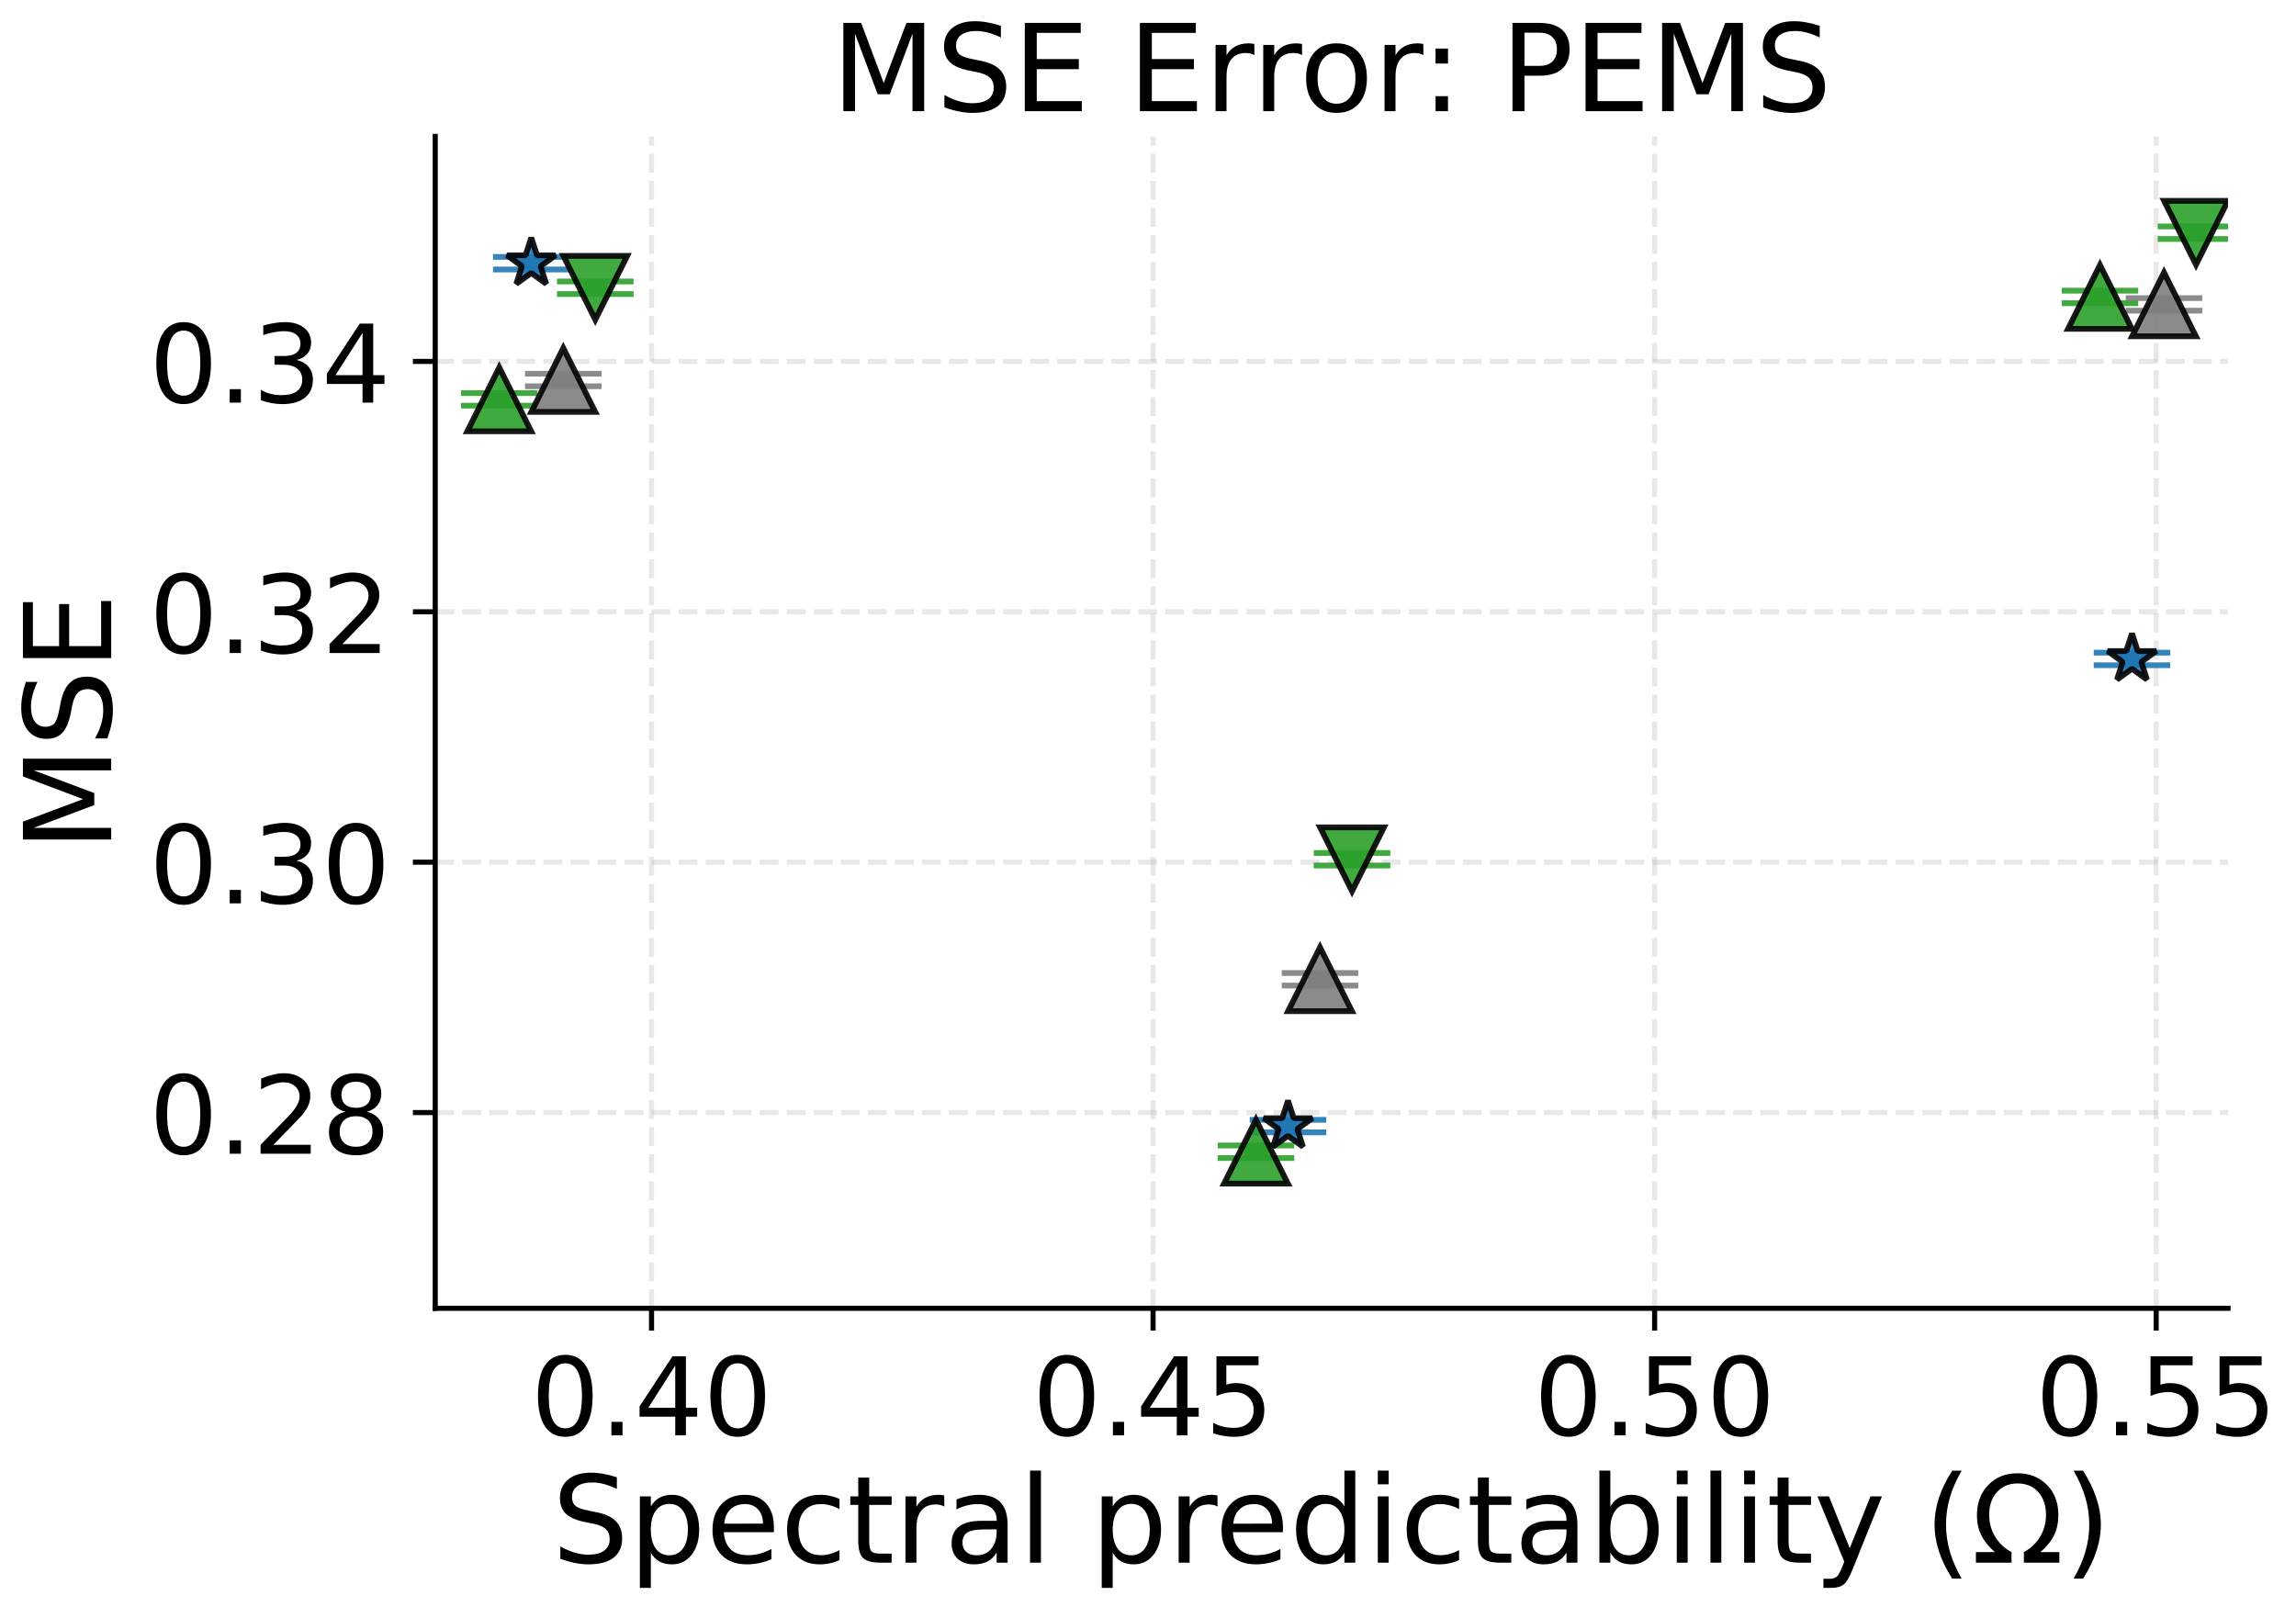
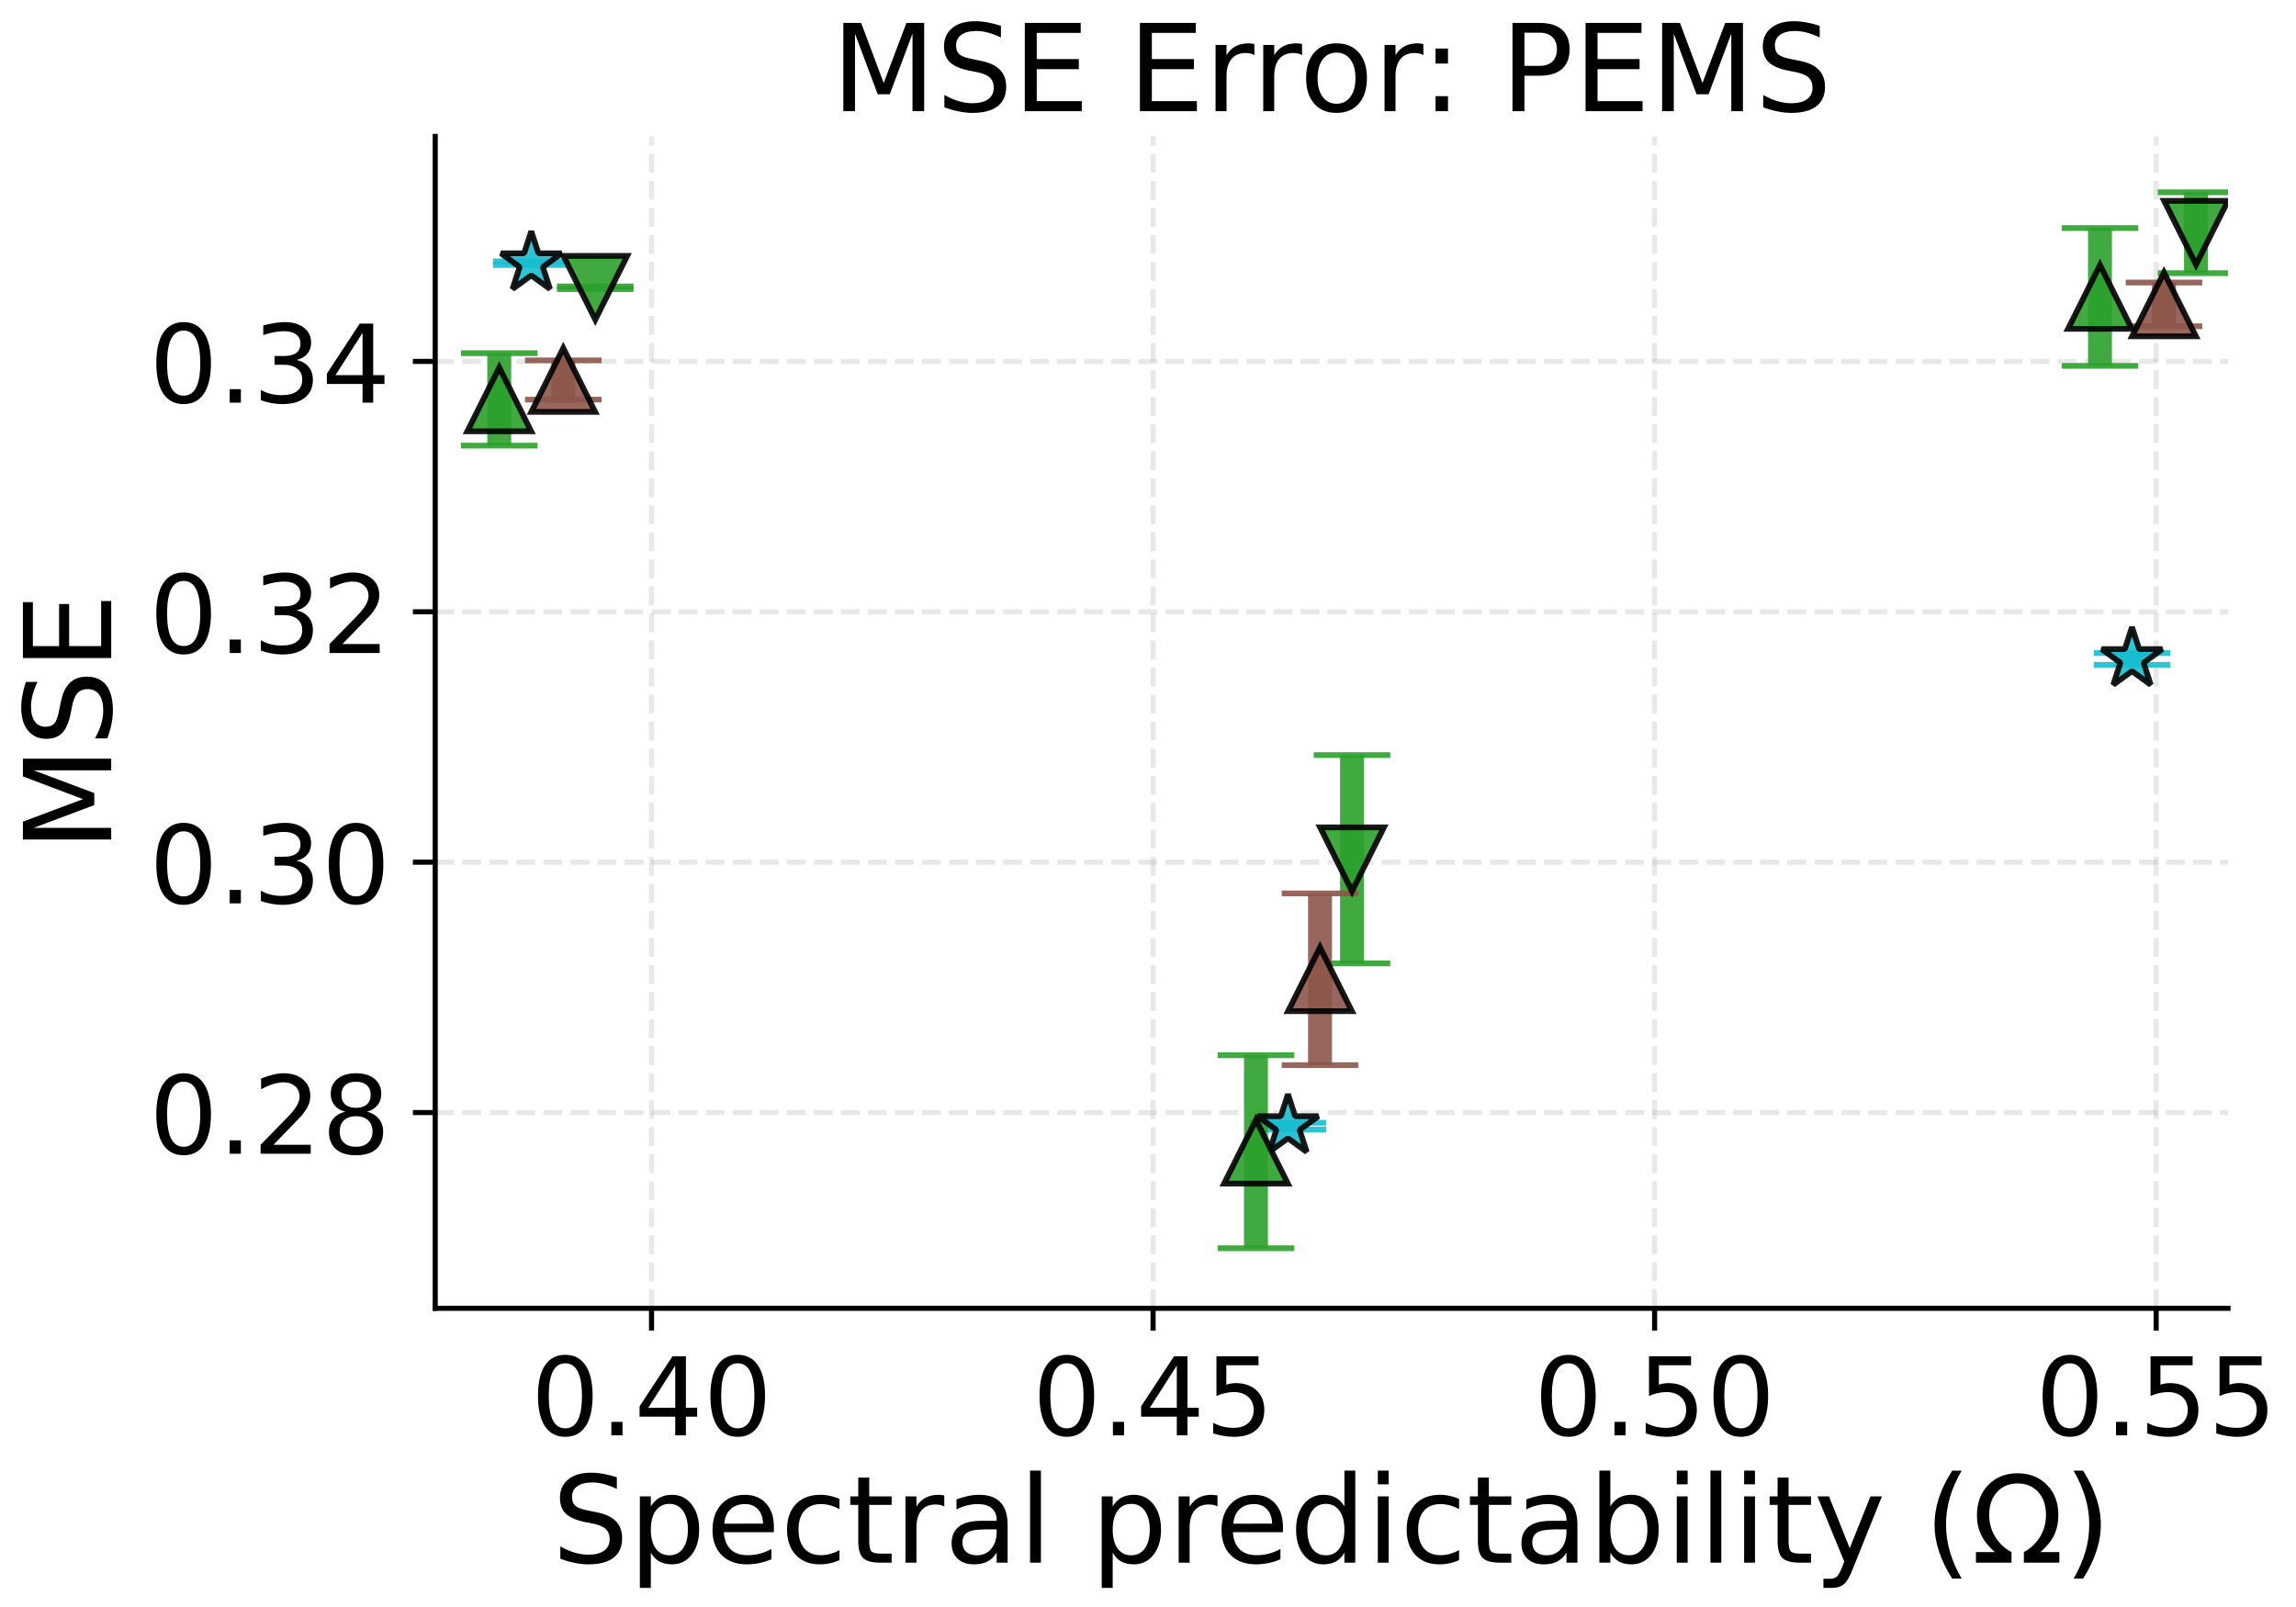
<svg xmlns="http://www.w3.org/2000/svg" xmlns:xlink="http://www.w3.org/1999/xlink" width="360pt" height="252pt" viewBox="0 0 360 252" version="1.1">
  <defs>
    <style type="text/css">*{stroke-linejoin: round; stroke-linecap: butt}</style>
  </defs>
  <g id="figure_1">
    <g id="patch_1">
      <path d="M 0 252  L 360 252  L 360 0  L 0 0  z " style="fill: #ffffff" />
    </g>
    <g id="axes_1">
      <g id="patch_2">
        <path d="M 68.24 205.159  L 349.343 205.159  L 349.343 21.389  L 68.24 21.389  z " style="fill: #ffffff" />
      </g>
      <g id="matplotlib.axis_1">
        <g id="xtick_1">
          <g id="line2d_1">
-             <path d="M 102.157 205.159  L 102.157 21.389  " clip-path="url(#p8d30be95a2)" style="fill: none; stroke-dasharray: 2.96,1.28; stroke-dashoffset: 0; stroke: #b0b0b0; stroke-opacity: 0.3; stroke-width: 0.8" />
+             <path d="M 102.157 205.159  L 102.157 21.389  " clip-path="url(#p7a61311620)" style="fill: none; stroke-dasharray: 2.96,1.28; stroke-dashoffset: 0; stroke: #b0b0b0; stroke-opacity: 0.3; stroke-width: 0.8" />
          </g>
          <g id="line2d_2">
            <defs>
-               <path id="m6ecb1fbd65" d="M 0 0  L 0 3.5  " style="stroke: #000000; stroke-width: 0.8" />
+               <path id="md43aea22a3" d="M 0 0  L 0 3.5  " style="stroke: #000000; stroke-width: 0.8" />
            </defs>
            <g>
-               <use xlink:href="#m6ecb1fbd65" x="102.157" y="205.159" style="stroke: #000000; stroke-width: 0.8" />
+               <use xlink:href="#md43aea22a3" x="102.157" y="205.159" style="stroke: #000000; stroke-width: 0.8" />
            </g>
          </g>
          <g id="text_1">
            <text style="font: 17px 'DejaVu Sans', 'Bitstream Vera Sans', 'Computer Modern Sans Serif', 'Lucida Grande', 'Verdana', 'Geneva', 'Lucid', 'Arial', 'Helvetica', 'Avant Garde', sans-serif; text-anchor: middle" x="102.157" y="225.076" transform="rotate(-0 102.1569 225.0759)">0.40</text>
          </g>
        </g>
        <g id="xtick_2">
          <g id="line2d_3">
-             <path d="M 180.796 205.159  L 180.796 21.389  " clip-path="url(#p8d30be95a2)" style="fill: none; stroke-dasharray: 2.96,1.28; stroke-dashoffset: 0; stroke: #b0b0b0; stroke-opacity: 0.3; stroke-width: 0.8" />
+             <path d="M 180.796 205.159  L 180.796 21.389  " clip-path="url(#p7a61311620)" style="fill: none; stroke-dasharray: 2.96,1.28; stroke-dashoffset: 0; stroke: #b0b0b0; stroke-opacity: 0.3; stroke-width: 0.8" />
          </g>
          <g id="line2d_4">
            <g>
-               <use xlink:href="#m6ecb1fbd65" x="180.796" y="205.159" style="stroke: #000000; stroke-width: 0.8" />
+               <use xlink:href="#md43aea22a3" x="180.796" y="205.159" style="stroke: #000000; stroke-width: 0.8" />
            </g>
          </g>
          <g id="text_2">
            <text style="font: 17px 'DejaVu Sans', 'Bitstream Vera Sans', 'Computer Modern Sans Serif', 'Lucida Grande', 'Verdana', 'Geneva', 'Lucid', 'Arial', 'Helvetica', 'Avant Garde', sans-serif; text-anchor: middle" x="180.796" y="225.076" transform="rotate(-0 180.796 225.0759)">0.45</text>
          </g>
        </g>
        <g id="xtick_3">
          <g id="line2d_5">
-             <path d="M 259.435 205.159  L 259.435 21.389  " clip-path="url(#p8d30be95a2)" style="fill: none; stroke-dasharray: 2.96,1.28; stroke-dashoffset: 0; stroke: #b0b0b0; stroke-opacity: 0.3; stroke-width: 0.8" />
+             <path d="M 259.435 205.159  L 259.435 21.389  " clip-path="url(#p7a61311620)" style="fill: none; stroke-dasharray: 2.96,1.28; stroke-dashoffset: 0; stroke: #b0b0b0; stroke-opacity: 0.3; stroke-width: 0.8" />
          </g>
          <g id="line2d_6">
            <g>
-               <use xlink:href="#m6ecb1fbd65" x="259.435" y="205.159" style="stroke: #000000; stroke-width: 0.8" />
+               <use xlink:href="#md43aea22a3" x="259.435" y="205.159" style="stroke: #000000; stroke-width: 0.8" />
            </g>
          </g>
          <g id="text_3">
            <text style="font: 17px 'DejaVu Sans', 'Bitstream Vera Sans', 'Computer Modern Sans Serif', 'Lucida Grande', 'Verdana', 'Geneva', 'Lucid', 'Arial', 'Helvetica', 'Avant Garde', sans-serif; text-anchor: middle" x="259.435" y="225.076" transform="rotate(-0 259.435 225.0759)">0.50</text>
          </g>
        </g>
        <g id="xtick_4">
          <g id="line2d_7">
-             <path d="M 338.074 205.159  L 338.074 21.389  " clip-path="url(#p8d30be95a2)" style="fill: none; stroke-dasharray: 2.96,1.28; stroke-dashoffset: 0; stroke: #b0b0b0; stroke-opacity: 0.3; stroke-width: 0.8" />
+             <path d="M 338.074 205.159  L 338.074 21.389  " clip-path="url(#p7a61311620)" style="fill: none; stroke-dasharray: 2.96,1.28; stroke-dashoffset: 0; stroke: #b0b0b0; stroke-opacity: 0.3; stroke-width: 0.8" />
          </g>
          <g id="line2d_8">
            <g>
-               <use xlink:href="#m6ecb1fbd65" x="338.074" y="205.159" style="stroke: #000000; stroke-width: 0.8" />
+               <use xlink:href="#md43aea22a3" x="338.074" y="205.159" style="stroke: #000000; stroke-width: 0.8" />
            </g>
          </g>
          <g id="text_4">
            <text style="font: 17px 'DejaVu Sans', 'Bitstream Vera Sans', 'Computer Modern Sans Serif', 'Lucida Grande', 'Verdana', 'Geneva', 'Lucid', 'Arial', 'Helvetica', 'Avant Garde', sans-serif; text-anchor: middle" x="338.074" y="225.076" transform="rotate(-0 338.074 225.0759)">0.55</text>
          </g>
        </g>
        <g id="text_5">
          <text style="font: 19px 'DejaVu Sans', 'Bitstream Vera Sans', 'Computer Modern Sans Serif', 'Lucida Grande', 'Verdana', 'Geneva', 'Lucid', 'Arial', 'Helvetica', 'Avant Garde', sans-serif; text-anchor: middle" x="208.791" y="245.048" transform="rotate(-0 208.7914 245.0484)">Spectral predictability (Ω)</text>
        </g>
      </g>
      <g id="matplotlib.axis_2">
        <g id="ytick_1">
          <g id="line2d_9">
-             <path d="M 68.24 174.465  L 349.343 174.465  " clip-path="url(#p8d30be95a2)" style="fill: none; stroke-dasharray: 2.96,1.28; stroke-dashoffset: 0; stroke: #b0b0b0; stroke-opacity: 0.3; stroke-width: 0.8" />
+             <path d="M 68.24 174.465  L 349.343 174.465  " clip-path="url(#p7a61311620)" style="fill: none; stroke-dasharray: 2.96,1.28; stroke-dashoffset: 0; stroke: #b0b0b0; stroke-opacity: 0.3; stroke-width: 0.8" />
          </g>
          <g id="line2d_10">
            <defs>
-               <path id="m489c864262" d="M 0 0  L -3.5 0  " style="stroke: #000000; stroke-width: 0.8" />
+               <path id="m0c9ac6c3c3" d="M 0 0  L -3.5 0  " style="stroke: #000000; stroke-width: 0.8" />
            </defs>
            <g>
-               <use xlink:href="#m489c864262" x="68.24" y="174.465" style="stroke: #000000; stroke-width: 0.8" />
+               <use xlink:href="#m0c9ac6c3c3" x="68.24" y="174.465" style="stroke: #000000; stroke-width: 0.8" />
            </g>
          </g>
          <g id="text_6">
            <text style="font: 17px 'DejaVu Sans', 'Bitstream Vera Sans', 'Computer Modern Sans Serif', 'Lucida Grande', 'Verdana', 'Geneva', 'Lucid', 'Arial', 'Helvetica', 'Avant Garde', sans-serif; text-anchor: end" x="61.24" y="180.924" transform="rotate(-0 61.24024 180.9237)">0.28</text>
          </g>
        </g>
        <g id="ytick_2">
          <g id="line2d_11">
-             <path d="M 68.24 135.202  L 349.343 135.202  " clip-path="url(#p8d30be95a2)" style="fill: none; stroke-dasharray: 2.96,1.28; stroke-dashoffset: 0; stroke: #b0b0b0; stroke-opacity: 0.3; stroke-width: 0.8" />
+             <path d="M 68.24 135.202  L 349.343 135.202  " clip-path="url(#p7a61311620)" style="fill: none; stroke-dasharray: 2.96,1.28; stroke-dashoffset: 0; stroke: #b0b0b0; stroke-opacity: 0.3; stroke-width: 0.8" />
          </g>
          <g id="line2d_12">
            <g>
-               <use xlink:href="#m489c864262" x="68.24" y="135.202" style="stroke: #000000; stroke-width: 0.8" />
+               <use xlink:href="#m0c9ac6c3c3" x="68.24" y="135.202" style="stroke: #000000; stroke-width: 0.8" />
            </g>
          </g>
          <g id="text_7">
            <text style="font: 17px 'DejaVu Sans', 'Bitstream Vera Sans', 'Computer Modern Sans Serif', 'Lucida Grande', 'Verdana', 'Geneva', 'Lucid', 'Arial', 'Helvetica', 'Avant Garde', sans-serif; text-anchor: end" x="61.24" y="141.661" transform="rotate(-0 61.24024 141.6607)">0.30</text>
          </g>
        </g>
        <g id="ytick_3">
          <g id="line2d_13">
-             <path d="M 68.24 95.939  L 349.343 95.939  " clip-path="url(#p8d30be95a2)" style="fill: none; stroke-dasharray: 2.96,1.28; stroke-dashoffset: 0; stroke: #b0b0b0; stroke-opacity: 0.3; stroke-width: 0.8" />
+             <path d="M 68.24 95.939  L 349.343 95.939  " clip-path="url(#p7a61311620)" style="fill: none; stroke-dasharray: 2.96,1.28; stroke-dashoffset: 0; stroke: #b0b0b0; stroke-opacity: 0.3; stroke-width: 0.8" />
          </g>
          <g id="line2d_14">
            <g>
-               <use xlink:href="#m489c864262" x="68.24" y="95.939" style="stroke: #000000; stroke-width: 0.8" />
+               <use xlink:href="#m0c9ac6c3c3" x="68.24" y="95.939" style="stroke: #000000; stroke-width: 0.8" />
            </g>
          </g>
          <g id="text_8">
            <text style="font: 17px 'DejaVu Sans', 'Bitstream Vera Sans', 'Computer Modern Sans Serif', 'Lucida Grande', 'Verdana', 'Geneva', 'Lucid', 'Arial', 'Helvetica', 'Avant Garde', sans-serif; text-anchor: end" x="61.24" y="102.398" transform="rotate(-0 61.24024 102.3976)">0.32</text>
          </g>
        </g>
        <g id="ytick_4">
          <g id="line2d_15">
-             <path d="M 68.24 56.676  L 349.343 56.676  " clip-path="url(#p8d30be95a2)" style="fill: none; stroke-dasharray: 2.96,1.28; stroke-dashoffset: 0; stroke: #b0b0b0; stroke-opacity: 0.3; stroke-width: 0.8" />
+             <path d="M 68.24 56.676  L 349.343 56.676  " clip-path="url(#p7a61311620)" style="fill: none; stroke-dasharray: 2.96,1.28; stroke-dashoffset: 0; stroke: #b0b0b0; stroke-opacity: 0.3; stroke-width: 0.8" />
          </g>
          <g id="line2d_16">
            <g>
-               <use xlink:href="#m489c864262" x="68.24" y="56.676" style="stroke: #000000; stroke-width: 0.8" />
+               <use xlink:href="#m0c9ac6c3c3" x="68.24" y="56.676" style="stroke: #000000; stroke-width: 0.8" />
            </g>
          </g>
          <g id="text_9">
            <text style="font: 17px 'DejaVu Sans', 'Bitstream Vera Sans', 'Computer Modern Sans Serif', 'Lucida Grande', 'Verdana', 'Geneva', 'Lucid', 'Arial', 'Helvetica', 'Avant Garde', sans-serif; text-anchor: end" x="61.24" y="63.135" transform="rotate(-0 61.24024 63.13461)">0.34</text>
          </g>
        </g>
        <g id="text_10">
          <text style="font: 19px 'DejaVu Sans', 'Bitstream Vera Sans', 'Computer Modern Sans Serif', 'Lucida Grande', 'Verdana', 'Geneva', 'Lucid', 'Arial', 'Helvetica', 'Avant Garde', sans-serif; text-anchor: middle" x="17.437" y="113.274" transform="rotate(-90 17.43727 113.2736)">MSE</text>
        </g>
      </g>
      <g id="patch_3">
        <path d="M 68.24 205.159  L 68.24 21.389  " style="fill: none; stroke: #000000; stroke-width: 0.8; stroke-linejoin: miter; stroke-linecap: square" />
      </g>
      <g id="patch_4">
        <path d="M 68.24 205.159  L 349.343 205.159  " style="fill: none; stroke: #000000; stroke-width: 0.8; stroke-linejoin: miter; stroke-linecap: square" />
      </g>
      <g id="LineCollection_1">
-         <path d="M 83.299 42.256  L 83.299 40.287  " clip-path="url(#p8d30be95a2)" style="fill: none; stroke: #1f77b4; stroke-opacity: 0.9; stroke-width: 3.75" />
+         <path d="M 83.299 41.554  L 83.299 40.99  " clip-path="url(#p7a61311620)" style="fill: none; stroke: #17becf; stroke-opacity: 0.9; stroke-width: 3.75" />
      </g>
      <g id="line2d_17">
        <defs>
-           <path id="mcc20e32740" d="M 6 0  L -6 -0  " style="stroke: #1f77b4; stroke-opacity: 0.9; stroke-width: 0.9" />
-         </defs>
-         <g clip-path="url(#p8d30be95a2)">
-           <use xlink:href="#mcc20e32740" x="83.299" y="42.256" style="fill: #1f77b4; fill-opacity: 0.9; stroke: #1f77b4; stroke-opacity: 0.9; stroke-width: 0.9" />
+           <path id="m297e893a9e" d="M 6 0  L -6 -0  " style="stroke: #17becf; stroke-opacity: 0.9; stroke-width: 0.9" />
+         </defs>
+         <g clip-path="url(#p7a61311620)">
+           <use xlink:href="#m297e893a9e" x="83.299" y="41.554" style="fill: #17becf; fill-opacity: 0.9; stroke: #17becf; stroke-opacity: 0.9; stroke-width: 0.9" />
        </g>
      </g>
      <g id="line2d_18">
-         <g clip-path="url(#p8d30be95a2)">
-           <use xlink:href="#mcc20e32740" x="83.299" y="40.287" style="fill: #1f77b4; fill-opacity: 0.9; stroke: #1f77b4; stroke-opacity: 0.9; stroke-width: 0.9" />
+         <g clip-path="url(#p7a61311620)">
+           <use xlink:href="#m297e893a9e" x="83.299" y="40.99" style="fill: #17becf; fill-opacity: 0.9; stroke: #17becf; stroke-opacity: 0.9; stroke-width: 0.9" />
        </g>
      </g>
      <g id="LineCollection_2">
-         <path d="M 201.95 177.57  L 201.95 175.601  " clip-path="url(#p8d30be95a2)" style="fill: none; stroke: #1f77b4; stroke-opacity: 0.9; stroke-width: 3.75" />
+         <path d="M 201.95 177.109  L 201.95 176.061  " clip-path="url(#p7a61311620)" style="fill: none; stroke: #17becf; stroke-opacity: 0.9; stroke-width: 3.75" />
      </g>
      <g id="line2d_19">
-         <g clip-path="url(#p8d30be95a2)">
-           <use xlink:href="#mcc20e32740" x="201.95" y="177.57" style="fill: #1f77b4; fill-opacity: 0.9; stroke: #1f77b4; stroke-opacity: 0.9; stroke-width: 0.9" />
+         <g clip-path="url(#p7a61311620)">
+           <use xlink:href="#m297e893a9e" x="201.95" y="177.109" style="fill: #17becf; fill-opacity: 0.9; stroke: #17becf; stroke-opacity: 0.9; stroke-width: 0.9" />
        </g>
      </g>
      <g id="line2d_20">
-         <g clip-path="url(#p8d30be95a2)">
-           <use xlink:href="#mcc20e32740" x="201.95" y="175.601" style="fill: #1f77b4; fill-opacity: 0.9; stroke: #1f77b4; stroke-opacity: 0.9; stroke-width: 0.9" />
+         <g clip-path="url(#p7a61311620)">
+           <use xlink:href="#m297e893a9e" x="201.95" y="176.061" style="fill: #17becf; fill-opacity: 0.9; stroke: #17becf; stroke-opacity: 0.9; stroke-width: 0.9" />
        </g>
      </g>
      <g id="LineCollection_3">
-         <path d="M 334.284 104.318  L 334.284 102.349  " clip-path="url(#p8d30be95a2)" style="fill: none; stroke: #1f77b4; stroke-opacity: 0.9; stroke-width: 3.75" />
+         <path d="M 334.284 104.252  L 334.284 102.415  " clip-path="url(#p7a61311620)" style="fill: none; stroke: #17becf; stroke-opacity: 0.9; stroke-width: 3.75" />
      </g>
      <g id="line2d_21">
-         <g clip-path="url(#p8d30be95a2)">
-           <use xlink:href="#mcc20e32740" x="334.284" y="104.318" style="fill: #1f77b4; fill-opacity: 0.9; stroke: #1f77b4; stroke-opacity: 0.9; stroke-width: 0.9" />
+         <g clip-path="url(#p7a61311620)">
+           <use xlink:href="#m297e893a9e" x="334.284" y="104.252" style="fill: #17becf; fill-opacity: 0.9; stroke: #17becf; stroke-opacity: 0.9; stroke-width: 0.9" />
        </g>
      </g>
      <g id="line2d_22">
-         <g clip-path="url(#p8d30be95a2)">
-           <use xlink:href="#mcc20e32740" x="334.284" y="102.349" style="fill: #1f77b4; fill-opacity: 0.9; stroke: #1f77b4; stroke-opacity: 0.9; stroke-width: 0.9" />
+         <g clip-path="url(#p7a61311620)">
+           <use xlink:href="#m297e893a9e" x="334.284" y="102.415" style="fill: #17becf; fill-opacity: 0.9; stroke: #17becf; stroke-opacity: 0.9; stroke-width: 0.9" />
        </g>
      </g>
      <g id="LineCollection_4">
-         <path d="M 93.339 46.111  L 93.339 44.142  " clip-path="url(#p8d30be95a2)" style="fill: none; stroke: #2ca02c; stroke-opacity: 0.9; stroke-width: 3.75" />
+         <path d="M 93.339 45.337  L 93.339 44.915  " clip-path="url(#p7a61311620)" style="fill: none; stroke: #2ca02c; stroke-opacity: 0.9; stroke-width: 3.75" />
      </g>
      <g id="line2d_23">
        <defs>
-           <path id="ma8e13c6413" d="M 6 0  L -6 -0  " style="stroke: #2ca02c; stroke-opacity: 0.9; stroke-width: 0.9" />
-         </defs>
-         <g clip-path="url(#p8d30be95a2)">
-           <use xlink:href="#ma8e13c6413" x="93.339" y="46.111" style="fill: #2ca02c; fill-opacity: 0.9; stroke: #2ca02c; stroke-opacity: 0.9; stroke-width: 0.9" />
+           <path id="m28c18f38c0" d="M 6 0  L -6 -0  " style="stroke: #2ca02c; stroke-opacity: 0.9; stroke-width: 0.9" />
+         </defs>
+         <g clip-path="url(#p7a61311620)">
+           <use xlink:href="#m28c18f38c0" x="93.339" y="45.337" style="fill: #2ca02c; fill-opacity: 0.9; stroke: #2ca02c; stroke-opacity: 0.9; stroke-width: 0.9" />
        </g>
      </g>
      <g id="line2d_24">
-         <g clip-path="url(#p8d30be95a2)">
-           <use xlink:href="#ma8e13c6413" x="93.339" y="44.142" style="fill: #2ca02c; fill-opacity: 0.9; stroke: #2ca02c; stroke-opacity: 0.9; stroke-width: 0.9" />
+         <g clip-path="url(#p7a61311620)">
+           <use xlink:href="#m28c18f38c0" x="93.339" y="44.915" style="fill: #2ca02c; fill-opacity: 0.9; stroke: #2ca02c; stroke-opacity: 0.9; stroke-width: 0.9" />
        </g>
      </g>
      <g id="LineCollection_5">
-         <path d="M 211.989 135.728  L 211.989 133.759  " clip-path="url(#p8d30be95a2)" style="fill: none; stroke: #2ca02c; stroke-opacity: 0.9; stroke-width: 3.75" />
+         <path d="M 211.989 151.078  L 211.989 118.41  " clip-path="url(#p7a61311620)" style="fill: none; stroke: #2ca02c; stroke-opacity: 0.9; stroke-width: 3.75" />
      </g>
      <g id="line2d_25">
-         <g clip-path="url(#p8d30be95a2)">
-           <use xlink:href="#ma8e13c6413" x="211.989" y="135.728" style="fill: #2ca02c; fill-opacity: 0.9; stroke: #2ca02c; stroke-opacity: 0.9; stroke-width: 0.9" />
+         <g clip-path="url(#p7a61311620)">
+           <use xlink:href="#m28c18f38c0" x="211.989" y="151.078" style="fill: #2ca02c; fill-opacity: 0.9; stroke: #2ca02c; stroke-opacity: 0.9; stroke-width: 0.9" />
        </g>
      </g>
      <g id="line2d_26">
-         <g clip-path="url(#p8d30be95a2)">
-           <use xlink:href="#ma8e13c6413" x="211.989" y="133.759" style="fill: #2ca02c; fill-opacity: 0.9; stroke: #2ca02c; stroke-opacity: 0.9; stroke-width: 0.9" />
+         <g clip-path="url(#p7a61311620)">
+           <use xlink:href="#m28c18f38c0" x="211.989" y="118.41" style="fill: #2ca02c; fill-opacity: 0.9; stroke: #2ca02c; stroke-opacity: 0.9; stroke-width: 0.9" />
        </g>
      </g>
      <g id="LineCollection_6">
-         <path d="M 344.323 37.479  L 344.323 35.51  " clip-path="url(#p8d30be95a2)" style="fill: none; stroke: #2ca02c; stroke-opacity: 0.9; stroke-width: 3.75" />
+         <path d="M 344.323 42.834  L 344.323 30.156  " clip-path="url(#p7a61311620)" style="fill: none; stroke: #2ca02c; stroke-opacity: 0.9; stroke-width: 3.75" />
      </g>
      <g id="line2d_27">
-         <g clip-path="url(#p8d30be95a2)">
-           <use xlink:href="#ma8e13c6413" x="344.323" y="37.479" style="fill: #2ca02c; fill-opacity: 0.9; stroke: #2ca02c; stroke-opacity: 0.9; stroke-width: 0.9" />
+         <g clip-path="url(#p7a61311620)">
+           <use xlink:href="#m28c18f38c0" x="344.323" y="42.834" style="fill: #2ca02c; fill-opacity: 0.9; stroke: #2ca02c; stroke-opacity: 0.9; stroke-width: 0.9" />
        </g>
      </g>
      <g id="line2d_28">
-         <g clip-path="url(#p8d30be95a2)">
-           <use xlink:href="#ma8e13c6413" x="344.323" y="35.51" style="fill: #2ca02c; fill-opacity: 0.9; stroke: #2ca02c; stroke-opacity: 0.9; stroke-width: 0.9" />
+         <g clip-path="url(#p7a61311620)">
+           <use xlink:href="#m28c18f38c0" x="344.323" y="30.156" style="fill: #2ca02c; fill-opacity: 0.9; stroke: #2ca02c; stroke-opacity: 0.9; stroke-width: 0.9" />
        </g>
      </g>
      <g id="LineCollection_7">
-         <path d="M 78.28 63.615  L 78.28 61.646  " clip-path="url(#p8d30be95a2)" style="fill: none; stroke: #2ca02c; stroke-opacity: 0.9; stroke-width: 3.75" />
+         <path d="M 78.28 69.883  L 78.28 55.379  " clip-path="url(#p7a61311620)" style="fill: none; stroke: #2ca02c; stroke-opacity: 0.9; stroke-width: 3.75" />
      </g>
      <g id="line2d_29">
-         <g clip-path="url(#p8d30be95a2)">
-           <use xlink:href="#ma8e13c6413" x="78.28" y="63.615" style="fill: #2ca02c; fill-opacity: 0.9; stroke: #2ca02c; stroke-opacity: 0.9; stroke-width: 0.9" />
+         <g clip-path="url(#p7a61311620)">
+           <use xlink:href="#m28c18f38c0" x="78.28" y="69.883" style="fill: #2ca02c; fill-opacity: 0.9; stroke: #2ca02c; stroke-opacity: 0.9; stroke-width: 0.9" />
        </g>
      </g>
      <g id="line2d_30">
-         <g clip-path="url(#p8d30be95a2)">
-           <use xlink:href="#ma8e13c6413" x="78.28" y="61.646" style="fill: #2ca02c; fill-opacity: 0.9; stroke: #2ca02c; stroke-opacity: 0.9; stroke-width: 0.9" />
+         <g clip-path="url(#p7a61311620)">
+           <use xlink:href="#m28c18f38c0" x="78.28" y="55.379" style="fill: #2ca02c; fill-opacity: 0.9; stroke: #2ca02c; stroke-opacity: 0.9; stroke-width: 0.9" />
        </g>
      </g>
      <g id="LineCollection_8">
-         <path d="M 196.93 181.594  L 196.93 179.625  " clip-path="url(#p8d30be95a2)" style="fill: none; stroke: #2ca02c; stroke-opacity: 0.9; stroke-width: 3.75" />
+         <path d="M 196.93 195.745  L 196.93 165.474  " clip-path="url(#p7a61311620)" style="fill: none; stroke: #2ca02c; stroke-opacity: 0.9; stroke-width: 3.75" />
      </g>
      <g id="line2d_31">
-         <g clip-path="url(#p8d30be95a2)">
-           <use xlink:href="#ma8e13c6413" x="196.93" y="181.594" style="fill: #2ca02c; fill-opacity: 0.9; stroke: #2ca02c; stroke-opacity: 0.9; stroke-width: 0.9" />
+         <g clip-path="url(#p7a61311620)">
+           <use xlink:href="#m28c18f38c0" x="196.93" y="195.745" style="fill: #2ca02c; fill-opacity: 0.9; stroke: #2ca02c; stroke-opacity: 0.9; stroke-width: 0.9" />
        </g>
      </g>
      <g id="line2d_32">
-         <g clip-path="url(#p8d30be95a2)">
-           <use xlink:href="#ma8e13c6413" x="196.93" y="179.625" style="fill: #2ca02c; fill-opacity: 0.9; stroke: #2ca02c; stroke-opacity: 0.9; stroke-width: 0.9" />
+         <g clip-path="url(#p7a61311620)">
+           <use xlink:href="#m28c18f38c0" x="196.93" y="165.474" style="fill: #2ca02c; fill-opacity: 0.9; stroke: #2ca02c; stroke-opacity: 0.9; stroke-width: 0.9" />
        </g>
      </g>
      <g id="LineCollection_9">
-         <path d="M 329.264 47.55  L 329.264 45.581  " clip-path="url(#p8d30be95a2)" style="fill: none; stroke: #2ca02c; stroke-opacity: 0.9; stroke-width: 3.75" />
+         <path d="M 329.264 57.374  L 329.264 35.757  " clip-path="url(#p7a61311620)" style="fill: none; stroke: #2ca02c; stroke-opacity: 0.9; stroke-width: 3.75" />
      </g>
      <g id="line2d_33">
-         <g clip-path="url(#p8d30be95a2)">
-           <use xlink:href="#ma8e13c6413" x="329.264" y="47.55" style="fill: #2ca02c; fill-opacity: 0.9; stroke: #2ca02c; stroke-opacity: 0.9; stroke-width: 0.9" />
+         <g clip-path="url(#p7a61311620)">
+           <use xlink:href="#m28c18f38c0" x="329.264" y="57.374" style="fill: #2ca02c; fill-opacity: 0.9; stroke: #2ca02c; stroke-opacity: 0.9; stroke-width: 0.9" />
        </g>
      </g>
      <g id="line2d_34">
-         <g clip-path="url(#p8d30be95a2)">
-           <use xlink:href="#ma8e13c6413" x="329.264" y="45.581" style="fill: #2ca02c; fill-opacity: 0.9; stroke: #2ca02c; stroke-opacity: 0.9; stroke-width: 0.9" />
+         <g clip-path="url(#p7a61311620)">
+           <use xlink:href="#m28c18f38c0" x="329.264" y="35.757" style="fill: #2ca02c; fill-opacity: 0.9; stroke: #2ca02c; stroke-opacity: 0.9; stroke-width: 0.9" />
        </g>
      </g>
      <g id="LineCollection_10">
-         <path d="M 88.319 60.572  L 88.319 58.603  " clip-path="url(#p8d30be95a2)" style="fill: none; stroke: #7f7f7f; stroke-opacity: 0.9; stroke-width: 3.75" />
+         <path d="M 88.319 62.665  L 88.319 56.511  " clip-path="url(#p7a61311620)" style="fill: none; stroke: #8c564b; stroke-opacity: 0.9; stroke-width: 3.75" />
      </g>
      <g id="line2d_35">
        <defs>
-           <path id="m372de48d06" d="M 6 0  L -6 -0  " style="stroke: #7f7f7f; stroke-opacity: 0.9; stroke-width: 0.9" />
-         </defs>
-         <g clip-path="url(#p8d30be95a2)">
-           <use xlink:href="#m372de48d06" x="88.319" y="60.572" style="fill: #7f7f7f; fill-opacity: 0.9; stroke: #7f7f7f; stroke-opacity: 0.9; stroke-width: 0.9" />
+           <path id="m4825751577" d="M 6 0  L -6 -0  " style="stroke: #8c564b; stroke-opacity: 0.9; stroke-width: 0.9" />
+         </defs>
+         <g clip-path="url(#p7a61311620)">
+           <use xlink:href="#m4825751577" x="88.319" y="62.665" style="fill: #8c564b; fill-opacity: 0.9; stroke: #8c564b; stroke-opacity: 0.9; stroke-width: 0.9" />
        </g>
      </g>
      <g id="line2d_36">
-         <g clip-path="url(#p8d30be95a2)">
-           <use xlink:href="#m372de48d06" x="88.319" y="58.603" style="fill: #7f7f7f; fill-opacity: 0.9; stroke: #7f7f7f; stroke-opacity: 0.9; stroke-width: 0.9" />
+         <g clip-path="url(#p7a61311620)">
+           <use xlink:href="#m4825751577" x="88.319" y="56.511" style="fill: #8c564b; fill-opacity: 0.9; stroke: #8c564b; stroke-opacity: 0.9; stroke-width: 0.9" />
        </g>
      </g>
      <g id="LineCollection_11">
-         <path d="M 206.97 154.551  L 206.97 152.582  " clip-path="url(#p8d30be95a2)" style="fill: none; stroke: #7f7f7f; stroke-opacity: 0.9; stroke-width: 3.75" />
+         <path d="M 206.97 167.026  L 206.97 140.106  " clip-path="url(#p7a61311620)" style="fill: none; stroke: #8c564b; stroke-opacity: 0.9; stroke-width: 3.75" />
      </g>
      <g id="line2d_37">
-         <g clip-path="url(#p8d30be95a2)">
-           <use xlink:href="#m372de48d06" x="206.97" y="154.551" style="fill: #7f7f7f; fill-opacity: 0.9; stroke: #7f7f7f; stroke-opacity: 0.9; stroke-width: 0.9" />
+         <g clip-path="url(#p7a61311620)">
+           <use xlink:href="#m4825751577" x="206.97" y="167.026" style="fill: #8c564b; fill-opacity: 0.9; stroke: #8c564b; stroke-opacity: 0.9; stroke-width: 0.9" />
        </g>
      </g>
      <g id="line2d_38">
-         <g clip-path="url(#p8d30be95a2)">
-           <use xlink:href="#m372de48d06" x="206.97" y="152.582" style="fill: #7f7f7f; fill-opacity: 0.9; stroke: #7f7f7f; stroke-opacity: 0.9; stroke-width: 0.9" />
+         <g clip-path="url(#p7a61311620)">
+           <use xlink:href="#m4825751577" x="206.97" y="140.106" style="fill: #8c564b; fill-opacity: 0.9; stroke: #8c564b; stroke-opacity: 0.9; stroke-width: 0.9" />
        </g>
      </g>
      <g id="LineCollection_12">
-         <path d="M 339.303 48.715  L 339.303 46.746  " clip-path="url(#p8d30be95a2)" style="fill: none; stroke: #7f7f7f; stroke-opacity: 0.9; stroke-width: 3.75" />
+         <path d="M 339.303 51.16  L 339.303 44.301  " clip-path="url(#p7a61311620)" style="fill: none; stroke: #8c564b; stroke-opacity: 0.9; stroke-width: 3.75" />
      </g>
      <g id="line2d_39">
-         <g clip-path="url(#p8d30be95a2)">
-           <use xlink:href="#m372de48d06" x="339.303" y="48.715" style="fill: #7f7f7f; fill-opacity: 0.9; stroke: #7f7f7f; stroke-opacity: 0.9; stroke-width: 0.9" />
+         <g clip-path="url(#p7a61311620)">
+           <use xlink:href="#m4825751577" x="339.303" y="51.16" style="fill: #8c564b; fill-opacity: 0.9; stroke: #8c564b; stroke-opacity: 0.9; stroke-width: 0.9" />
        </g>
      </g>
      <g id="line2d_40">
-         <g clip-path="url(#p8d30be95a2)">
-           <use xlink:href="#m372de48d06" x="339.303" y="46.746" style="fill: #7f7f7f; fill-opacity: 0.9; stroke: #7f7f7f; stroke-opacity: 0.9; stroke-width: 0.9" />
+         <g clip-path="url(#p7a61311620)">
+           <use xlink:href="#m4825751577" x="339.303" y="44.301" style="fill: #8c564b; fill-opacity: 0.9; stroke: #8c564b; stroke-opacity: 0.9; stroke-width: 0.9" />
        </g>
      </g>
      <g id="text_11">
        <text style="font: 19px 'DejaVu Sans', 'Bitstream Vera Sans', 'Computer Modern Sans Serif', 'Lucida Grande', 'Verdana', 'Geneva', 'Lucid', 'Arial', 'Helvetica', 'Avant Garde', sans-serif; text-anchor: middle" x="208.791" y="17.437" transform="rotate(-0 208.7914 17.43727)">MSE Error: PEMS</text>
      </g>
      <g id="line2d_41">
        <defs>
-           <path id="mff37c628da" d="M 0 -4  L -0.898 -1.236  L -3.804 -1.236  L -1.453 0.472  L -2.351 3.236  L -0 1.528  L 2.351 3.236  L 1.453 0.472  L 3.804 -1.236  L 0.898 -1.236  z " style="stroke: #000000; stroke-opacity: 0.9; stroke-width: 0.9; stroke-linejoin: bevel" />
-         </defs>
-         <g clip-path="url(#p8d30be95a2)">
-           <use xlink:href="#mff37c628da" x="83.299" y="41.272" style="fill: #1f77b4; fill-opacity: 0.9; stroke: #000000; stroke-opacity: 0.9; stroke-width: 0.9; stroke-linejoin: bevel" />
+           <path id="mc480cc144f" d="M 0 -5  L -1.123 -1.545  L -4.755 -1.545  L -1.816 0.59  L -2.939 4.045  L -0 1.91  L 2.939 4.045  L 1.816 0.59  L 4.755 -1.545  L 1.123 -1.545  z " style="stroke: #000000; stroke-opacity: 0.9; stroke-width: 0.9; stroke-linejoin: bevel" />
+         </defs>
+         <g clip-path="url(#p7a61311620)">
+           <use xlink:href="#mc480cc144f" x="83.299" y="41.272" style="fill: #17becf; fill-opacity: 0.9; stroke: #000000; stroke-opacity: 0.9; stroke-width: 0.9; stroke-linejoin: bevel" />
        </g>
      </g>
      <g id="line2d_42">
-         <g clip-path="url(#p8d30be95a2)">
-           <use xlink:href="#mff37c628da" x="201.95" y="176.585" style="fill: #1f77b4; fill-opacity: 0.9; stroke: #000000; stroke-opacity: 0.9; stroke-width: 0.9; stroke-linejoin: bevel" />
+         <g clip-path="url(#p7a61311620)">
+           <use xlink:href="#mc480cc144f" x="201.95" y="176.585" style="fill: #17becf; fill-opacity: 0.9; stroke: #000000; stroke-opacity: 0.9; stroke-width: 0.9; stroke-linejoin: bevel" />
        </g>
      </g>
      <g id="line2d_43">
-         <g clip-path="url(#p8d30be95a2)">
-           <use xlink:href="#mff37c628da" x="334.284" y="103.334" style="fill: #1f77b4; fill-opacity: 0.9; stroke: #000000; stroke-opacity: 0.9; stroke-width: 0.9; stroke-linejoin: bevel" />
+         <g clip-path="url(#p7a61311620)">
+           <use xlink:href="#mc480cc144f" x="334.284" y="103.334" style="fill: #17becf; fill-opacity: 0.9; stroke: #000000; stroke-opacity: 0.9; stroke-width: 0.9; stroke-linejoin: bevel" />
        </g>
      </g>
      <g id="line2d_44">
        <defs>
-           <path id="mb52a281916" d="M -0 5  L 5 -5  L -5 -5  z " style="stroke: #000000; stroke-opacity: 0.9; stroke-width: 0.9; stroke-linejoin: miter" />
-         </defs>
-         <g clip-path="url(#p8d30be95a2)">
-           <use xlink:href="#mb52a281916" x="93.339" y="45.126" style="fill: #2ca02c; fill-opacity: 0.9; stroke: #000000; stroke-opacity: 0.9; stroke-width: 0.9; stroke-linejoin: miter" />
+           <path id="mb351ecd5e2" d="M -0 5  L 5 -5  L -5 -5  z " style="stroke: #000000; stroke-opacity: 0.9; stroke-width: 0.9; stroke-linejoin: miter" />
+         </defs>
+         <g clip-path="url(#p7a61311620)">
+           <use xlink:href="#mb351ecd5e2" x="93.339" y="45.126" style="fill: #2ca02c; fill-opacity: 0.9; stroke: #000000; stroke-opacity: 0.9; stroke-width: 0.9; stroke-linejoin: miter" />
        </g>
      </g>
      <g id="line2d_45">
-         <g clip-path="url(#p8d30be95a2)">
-           <use xlink:href="#mb52a281916" x="211.989" y="134.744" style="fill: #2ca02c; fill-opacity: 0.9; stroke: #000000; stroke-opacity: 0.9; stroke-width: 0.9; stroke-linejoin: miter" />
+         <g clip-path="url(#p7a61311620)">
+           <use xlink:href="#mb351ecd5e2" x="211.989" y="134.744" style="fill: #2ca02c; fill-opacity: 0.9; stroke: #000000; stroke-opacity: 0.9; stroke-width: 0.9; stroke-linejoin: miter" />
        </g>
      </g>
      <g id="line2d_46">
-         <g clip-path="url(#p8d30be95a2)">
-           <use xlink:href="#mb52a281916" x="344.323" y="36.495" style="fill: #2ca02c; fill-opacity: 0.9; stroke: #000000; stroke-opacity: 0.9; stroke-width: 0.9; stroke-linejoin: miter" />
+         <g clip-path="url(#p7a61311620)">
+           <use xlink:href="#mb351ecd5e2" x="344.323" y="36.495" style="fill: #2ca02c; fill-opacity: 0.9; stroke: #000000; stroke-opacity: 0.9; stroke-width: 0.9; stroke-linejoin: miter" />
        </g>
      </g>
      <g id="line2d_47">
        <defs>
-           <path id="m2800f48037" d="M 0 -5  L -5 5  L 5 5  z " style="stroke: #000000; stroke-opacity: 0.9; stroke-width: 0.9; stroke-linejoin: miter" />
-         </defs>
-         <g clip-path="url(#p8d30be95a2)">
-           <use xlink:href="#m2800f48037" x="78.28" y="62.631" style="fill: #2ca02c; fill-opacity: 0.9; stroke: #000000; stroke-opacity: 0.9; stroke-width: 0.9; stroke-linejoin: miter" />
+           <path id="m8696ea4deb" d="M 0 -5  L -5 5  L 5 5  z " style="stroke: #000000; stroke-opacity: 0.9; stroke-width: 0.9; stroke-linejoin: miter" />
+         </defs>
+         <g clip-path="url(#p7a61311620)">
+           <use xlink:href="#m8696ea4deb" x="78.28" y="62.631" style="fill: #2ca02c; fill-opacity: 0.9; stroke: #000000; stroke-opacity: 0.9; stroke-width: 0.9; stroke-linejoin: miter" />
        </g>
      </g>
      <g id="line2d_48">
-         <g clip-path="url(#p8d30be95a2)">
-           <use xlink:href="#m2800f48037" x="196.93" y="180.61" style="fill: #2ca02c; fill-opacity: 0.9; stroke: #000000; stroke-opacity: 0.9; stroke-width: 0.9; stroke-linejoin: miter" />
+         <g clip-path="url(#p7a61311620)">
+           <use xlink:href="#m8696ea4deb" x="196.93" y="180.61" style="fill: #2ca02c; fill-opacity: 0.9; stroke: #000000; stroke-opacity: 0.9; stroke-width: 0.9; stroke-linejoin: miter" />
        </g>
      </g>
      <g id="line2d_49">
-         <g clip-path="url(#p8d30be95a2)">
-           <use xlink:href="#m2800f48037" x="329.264" y="46.566" style="fill: #2ca02c; fill-opacity: 0.9; stroke: #000000; stroke-opacity: 0.9; stroke-width: 0.9; stroke-linejoin: miter" />
+         <g clip-path="url(#p7a61311620)">
+           <use xlink:href="#m8696ea4deb" x="329.264" y="46.566" style="fill: #2ca02c; fill-opacity: 0.9; stroke: #000000; stroke-opacity: 0.9; stroke-width: 0.9; stroke-linejoin: miter" />
        </g>
      </g>
      <g id="line2d_50">
        <defs>
-           <path id="mef6769a424" d="M 0 -5  L -5 5  L 5 5  z " style="stroke: #000000; stroke-opacity: 0.9; stroke-width: 0.9; stroke-linejoin: miter" />
-         </defs>
-         <g clip-path="url(#p8d30be95a2)">
-           <use xlink:href="#mef6769a424" x="88.319" y="59.588" style="fill: #7f7f7f; fill-opacity: 0.9; stroke: #000000; stroke-opacity: 0.9; stroke-width: 0.9; stroke-linejoin: miter" />
+           <path id="m34ad8dee81" d="M 0 -5  L -5 5  L 5 5  z " style="stroke: #000000; stroke-opacity: 0.9; stroke-width: 0.9; stroke-linejoin: miter" />
+         </defs>
+         <g clip-path="url(#p7a61311620)">
+           <use xlink:href="#m34ad8dee81" x="88.319" y="59.588" style="fill: #8c564b; fill-opacity: 0.9; stroke: #000000; stroke-opacity: 0.9; stroke-width: 0.9; stroke-linejoin: miter" />
        </g>
      </g>
      <g id="line2d_51">
-         <g clip-path="url(#p8d30be95a2)">
-           <use xlink:href="#mef6769a424" x="206.97" y="153.566" style="fill: #7f7f7f; fill-opacity: 0.9; stroke: #000000; stroke-opacity: 0.9; stroke-width: 0.9; stroke-linejoin: miter" />
+         <g clip-path="url(#p7a61311620)">
+           <use xlink:href="#m34ad8dee81" x="206.97" y="153.566" style="fill: #8c564b; fill-opacity: 0.9; stroke: #000000; stroke-opacity: 0.9; stroke-width: 0.9; stroke-linejoin: miter" />
        </g>
      </g>
      <g id="line2d_52">
-         <g clip-path="url(#p8d30be95a2)">
-           <use xlink:href="#mef6769a424" x="339.303" y="47.731" style="fill: #7f7f7f; fill-opacity: 0.9; stroke: #000000; stroke-opacity: 0.9; stroke-width: 0.9; stroke-linejoin: miter" />
+         <g clip-path="url(#p7a61311620)">
+           <use xlink:href="#m34ad8dee81" x="339.303" y="47.731" style="fill: #8c564b; fill-opacity: 0.9; stroke: #000000; stroke-opacity: 0.9; stroke-width: 0.9; stroke-linejoin: miter" />
        </g>
      </g>
    </g>
  </g>
  <defs>
-     <clipPath id="p8d30be95a2">
+     <clipPath id="p7a61311620">
      <rect x="68.24" y="21.389" width="281.102" height="183.77" />
    </clipPath>
  </defs>
</svg>
